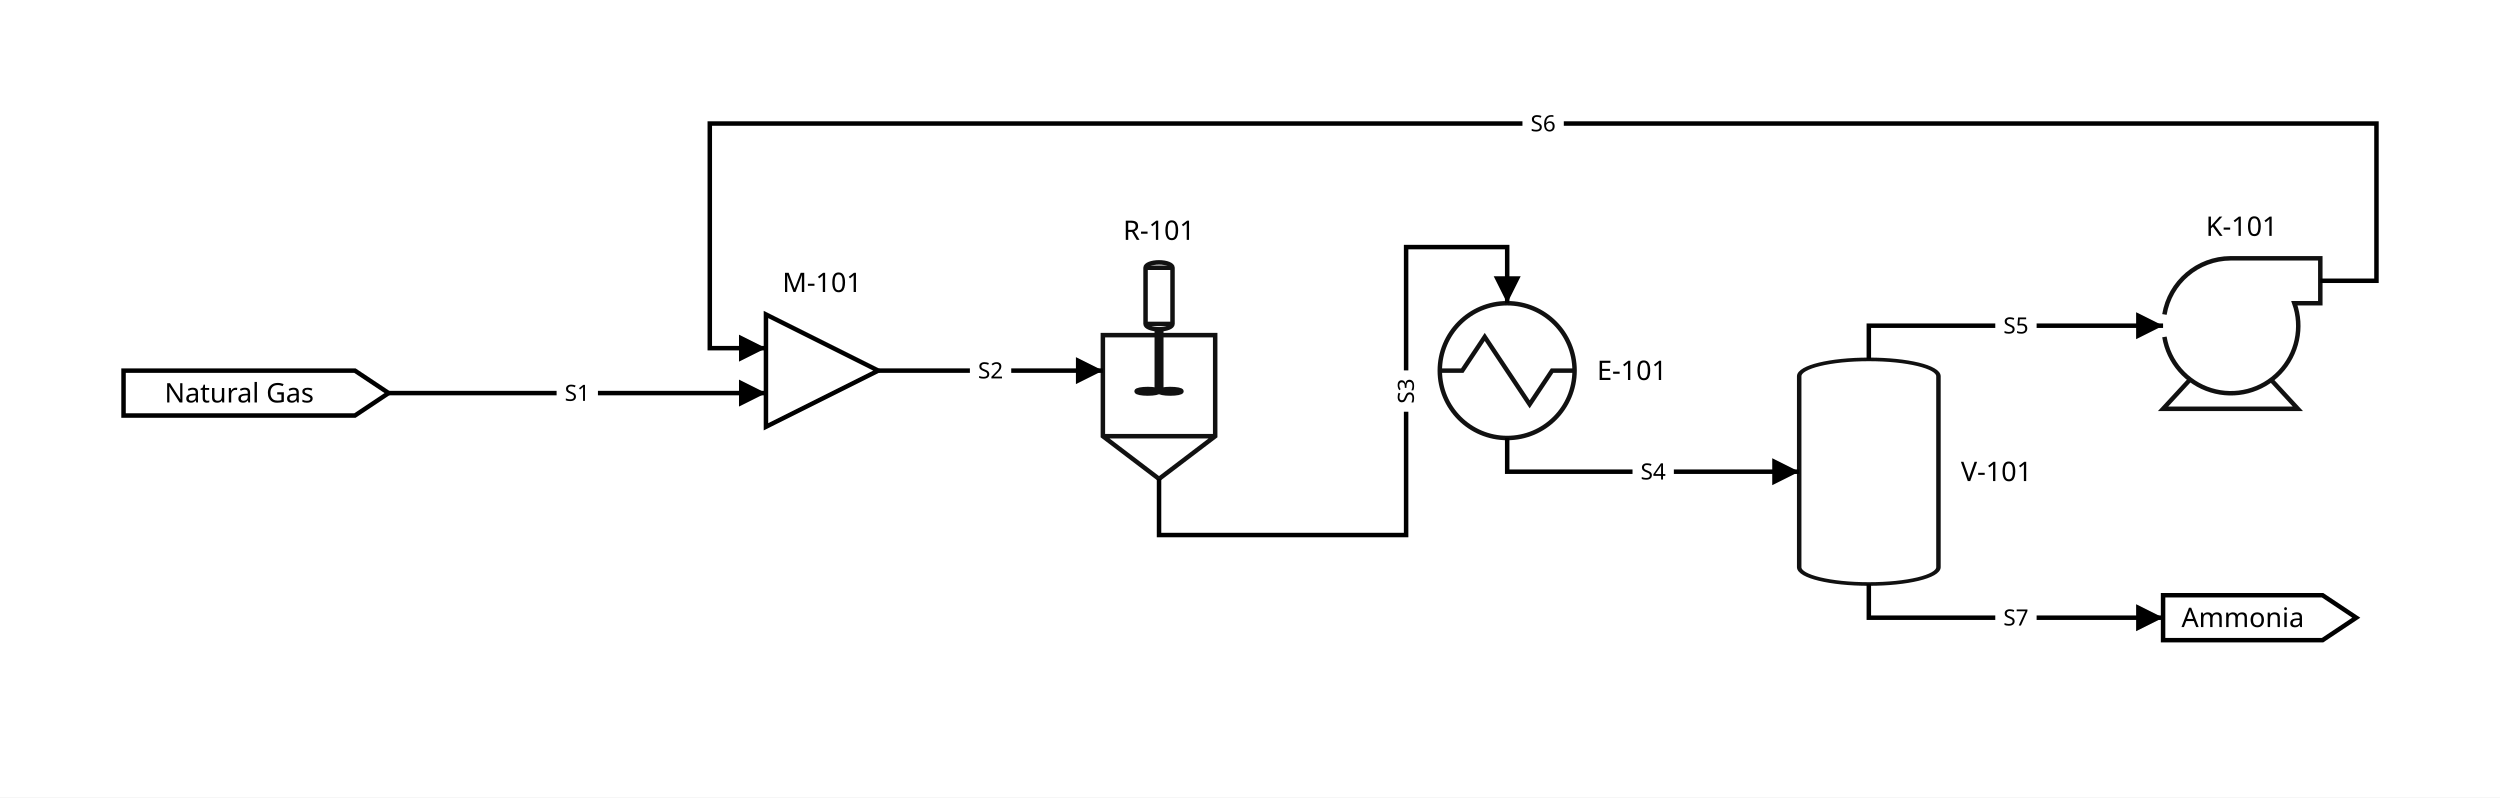
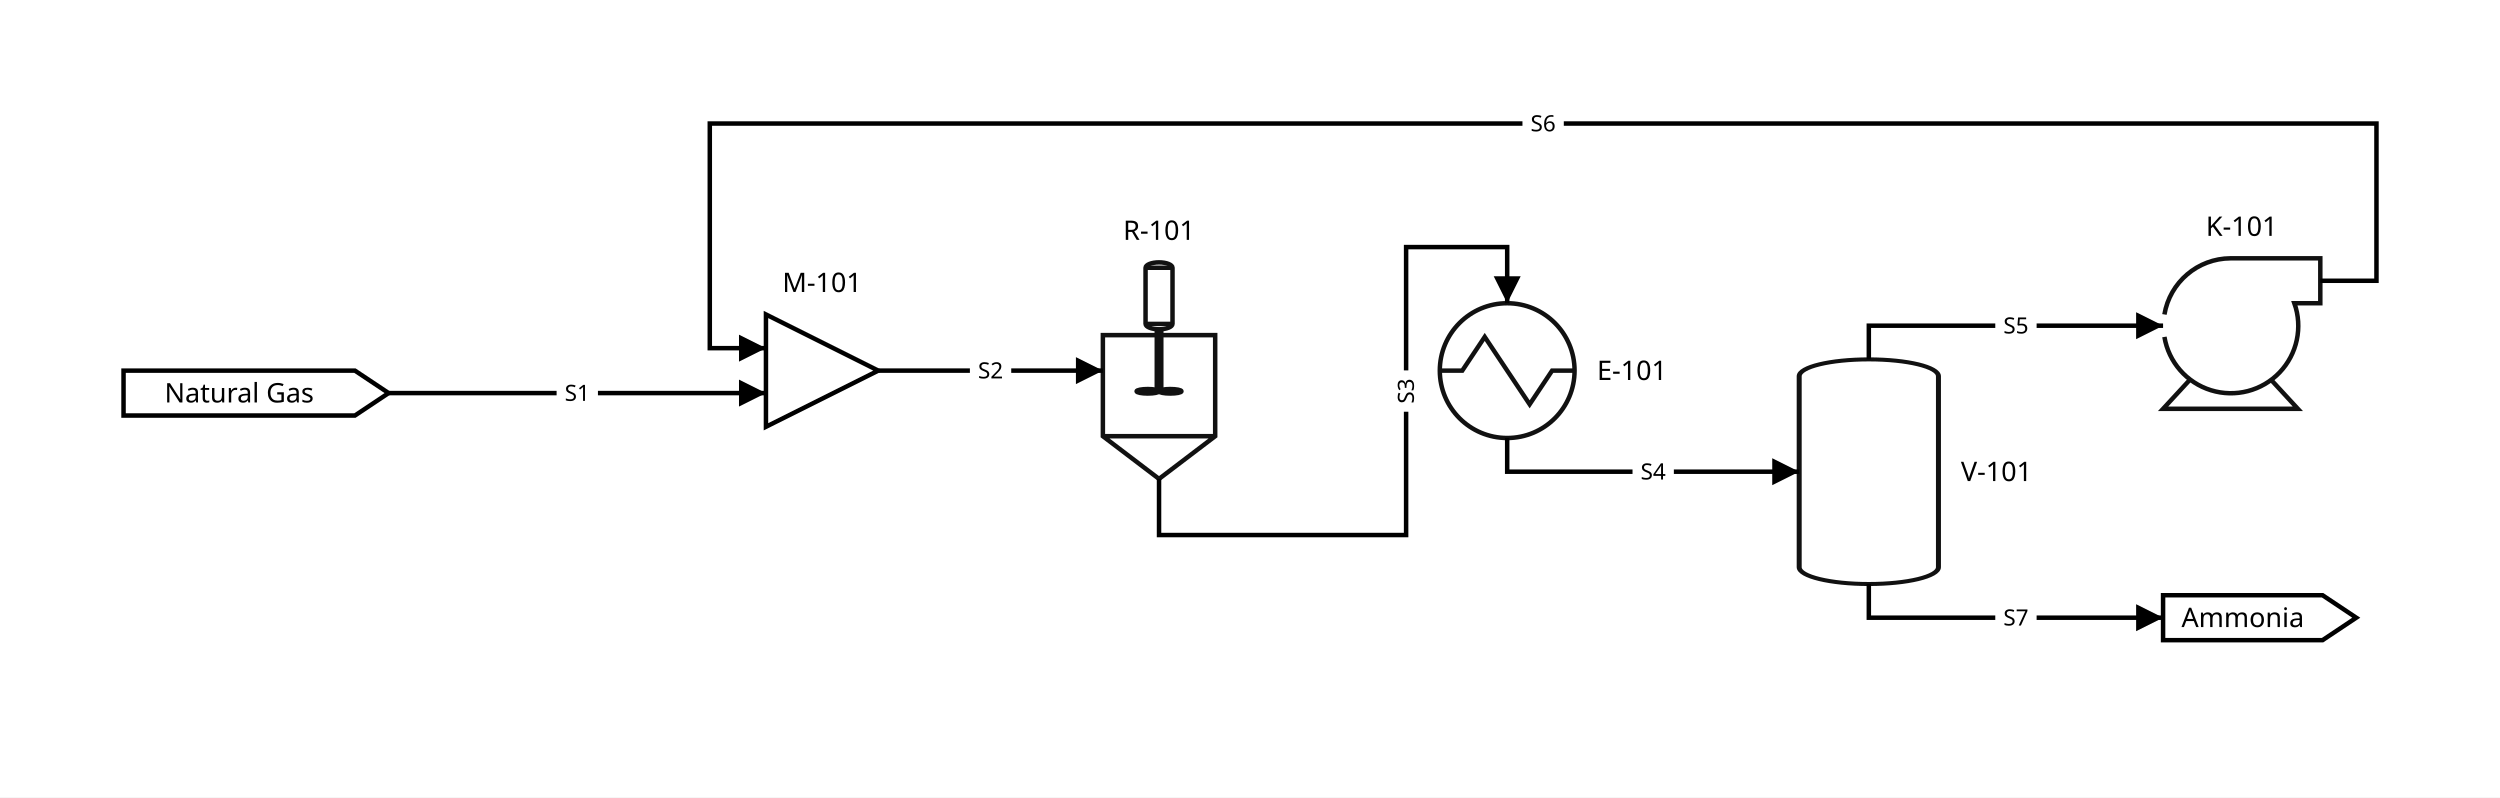
<svg xmlns="http://www.w3.org/2000/svg" width="1113" height="355" viewBox="-73.0 -65.0 1113.0 355.0">
  <rect x="-73.0" y="-65.0" width="1113.0" height="355.0" fill="white" />
  <defs>
    <marker id="arrow_black" viewBox="0 0 10 10" refX="10" refY="5" markerWidth="12" markerHeight="12" markerUnits="userSpaceOnUse" orient="auto-start-reverse">
      <path d="M 0 0 L 10 5 L 0 10 z" fill="black" />
    </marker>
    <symbol id="sym_compressor" viewBox="0 0 70.0 67.0" overflow="visible">
      <path d="M 12.0 54.0 L 0.0 67.0 L 60.0 67.0 L 48.0 54.0" fill="none" stroke="#111" stroke-width="2.0" />
      <path d="M 0.6 25.0 A 30.0 30.0 0.0 0 1 30.0 0.0 L 70.0 0.0 L 70.0 20.0 L 58.45 20.0 A 30.0 30.0 0.0 0 1 51.859 50.83 A 30.0 30.0 0.0 0 1 21.341 58.742 A 30.0 30.0 0.0 0 1 0.6 35.0" fill="none" stroke="#111" stroke-width="2.0" />
    </symbol>
    <symbol id="sym_hex" viewBox="0 0 60.0 60.0" overflow="visible">
      <ellipse cx="30.0" cy="30.0" rx="30.0" ry="30.0" fill="none" stroke="#111" stroke-width="2.0" />
      <path d="M 0.0 30.0 L 10.0 30.0 L 20.0 15.0 L 40.0 45.0 L 50.0 30.0 L 60.0 30.0" fill="none" stroke="#111" stroke-width="2.0" />
    </symbol>
    <symbol id="sym_mixer" viewBox="0 0 50.0 50.0" overflow="visible">
      <polygon points="0,0 50,25 0,50" fill="none" stroke="black" stroke-width="2" />
    </symbol>
    <symbol id="sym_reactor" viewBox="0 0 50.0 96.4" overflow="visible">
      <path d="M 31.0 2.4 L 31.0 27.4 A 6.0 2.4 0.0 0 1 25.0 29.8 A 6.0 2.4 0.0 0 1 19.0 27.4 L 19.0 2.4 A 6.0 2.4 0.0 0 1 25.0 0.0 A 6.0 2.4 0.0 0 1 31.0 2.4 Z" fill="none" stroke="#111" stroke-width="2.0" />
      <path d="M 26.0 32.4 L 50.0 32.4 L 50.0 77.4 L 25.0 96.4 L 0.0 77.4 L 0.0 32.4 L 24.0 32.4 M 19.0 2.4 L 31.0 2.4 M 19.0 27.4 L 31.0 27.4 M 24.0 29.4 L 24.0 56.9 M 26.0 29.4 L 26.0 56.9 M 0.0 77.4 L 50.0 77.4" fill="none" stroke="#111" stroke-width="2.0" />
      <ellipse cx="30.0" cy="57.4" rx="5.0" ry="1.0" fill="none" stroke="#111" stroke-width="2.0" />
      <ellipse cx="20.0" cy="57.4" rx="5.0" ry="1.0" fill="none" stroke="#111" stroke-width="2.0" />
    </symbol>
    <symbol id="sym_separator" viewBox="0 0 62.0 100.0" overflow="visible">
      <g transform="scale(0.62, 0.5)">
-         <path d="M 0.0 15.0 A 50.0 15.0 0.0 0 1 50.0 0.0 A 50.0 15.0 0.0 0 1 100.0 15.0 L 100.0 185.0 A 50.0 15.0 0.0 0 1 50.0 200.0 A 50.0 15.0 0.0 0 1 0.0 185.0 Z" fill="none" stroke="#111" stroke-width="3.226" />
+         <path d="M 0.0 15.0 A 50.0 15.0 0.0 0 1 50.0 0.0 A 50.0 15.0 0.0 0 1 100.0 15.0 L 100.0 185.0 A 50.0 15.0 0.0 0 1 50.0 200.0 A 50.0 15.0 0.0 0 1 0.0 185.0 Z" fill="none" stroke="#111" stroke-width="3.592" />
      </g>
    </symbol>
  </defs>
  <g id="units">
    <polygon points="-18.0,100.0 85,100.0 100,110.0 85,120.0 -18.0,120.0" fill="transparent" stroke="black" stroke-width="2" />
    <text x="33.5" y="110.0" font-family="sans-serif" font-size="12" text-anchor="middle" dominant-baseline="middle">Natural Gas</text>
    <use href="#sym_mixer" x="268" y="75" width="50.0" height="50.0" />
    <use href="#sym_reactor" x="418" y="51.8" width="50.0" height="96.4" />
    <use href="#sym_hex" x="568" y="70" width="60.0" height="60.0" />
    <use href="#sym_separator" x="728" y="95" width="62.0" height="100.0" />
    <use href="#sym_compressor" x="890" y="50" width="70.0" height="67.0" />
    <polygon points="890.0,200.0 961.0,200.0 976.0,210.0 961.0,220.0 890.0,220.0" fill="transparent" stroke="black" stroke-width="2" />
    <text x="925.5" y="210.0" font-family="sans-serif" font-size="12" text-anchor="middle" dominant-baseline="middle">Ammonia</text>
  </g>
  <g id="streams">
    <path d="M 100.0,110.0 L 268.0,110.0" fill="none" stroke="black" stroke-width="2" marker-end="url(#arrow_black)" />
    <path d="M 318.0,100.0 L 418.0,100.0" fill="none" stroke="black" stroke-width="2" marker-end="url(#arrow_black)" />
    <path d="M 443.0,148.2 L 443.0,173.2 L 553.0,173.2 L 553.0,45.0 L 598.0,45.0 L 598.0,70.0" fill="none" stroke="black" stroke-width="2" marker-end="url(#arrow_black)" />
    <path d="M 598.0,130.0 L 598.0,145.0 L 728.0,145.0" fill="none" stroke="black" stroke-width="2" marker-end="url(#arrow_black)" />
    <path d="M 759.0,95.0 L 759.0,80.0 L 890.0,80.0" fill="none" stroke="black" stroke-width="2" marker-end="url(#arrow_black)" />
    <path d="M 960.0,60.0 L 985.0,60.0 L 985.0,-10.0 L 243.0,-10.0 L 243.0,90.0 L 268.0,90.0" fill="none" stroke="black" stroke-width="2" marker-end="url(#arrow_black)" />
    <path d="M 759.0,195.0 L 759.0,210.0 L 890.0,210.0" fill="none" stroke="black" stroke-width="2" marker-end="url(#arrow_black)" />
    <rect x="174.8" y="103.5" width="18.4" height="13.0" fill="white" />
    <text x="184.0" y="110.0" font-family="sans-serif" font-size="10" text-anchor="middle" dominant-baseline="middle" fill="black">S1</text>
    <rect x="358.8" y="93.5" width="18.4" height="13.0" fill="white" />
    <text x="368.0" y="100.0" font-family="sans-serif" font-size="10" text-anchor="middle" dominant-baseline="middle" fill="black">S2</text>
    <rect x="546.5" y="99.9" width="13.0" height="18.4" fill="white" />
    <text x="553.0" y="109.1" font-family="sans-serif" font-size="10" text-anchor="middle" dominant-baseline="middle" fill="black" transform="rotate(-90, 553.0, 109.1)">S3</text>
    <rect x="653.8" y="138.5" width="18.4" height="13.0" fill="white" />
    <text x="663.0" y="145.0" font-family="sans-serif" font-size="10" text-anchor="middle" dominant-baseline="middle" fill="black">S4</text>
    <rect x="815.3" y="73.5" width="18.4" height="13.0" fill="white" />
    <text x="824.5" y="80.0" font-family="sans-serif" font-size="10" text-anchor="middle" dominant-baseline="middle" fill="black">S5</text>
    <rect x="604.8" y="-16.5" width="18.4" height="13.0" fill="white" />
    <text x="614.0" y="-10.0" font-family="sans-serif" font-size="10" text-anchor="middle" dominant-baseline="middle" fill="black">S6</text>
    <rect x="815.3" y="203.5" width="18.4" height="13.0" fill="white" />
    <text x="824.5" y="210.0" font-family="sans-serif" font-size="10" text-anchor="middle" dominant-baseline="middle" fill="black">S7</text>
  </g>
  <g id="unit_labels">
    <rect x="272.5" y="53.0" width="41.0" height="15.0" fill="white" />
    <text x="293.0" y="65.0" font-family="sans-serif" font-size="12" text-anchor="middle" dominant-baseline="baseline">M-101</text>
    <rect x="422.5" y="29.8" width="41.0" height="15.0" fill="white" />
    <text x="443.0" y="41.8" font-family="sans-serif" font-size="12" text-anchor="middle" dominant-baseline="baseline">R-101</text>
    <rect x="638.0" y="92.5" width="41.0" height="15.0" fill="white" />
    <text x="638.0" y="100.0" font-family="sans-serif" font-size="12" text-anchor="start" dominant-baseline="middle">E-101</text>
    <rect x="800.0" y="137.5" width="41.0" height="15.0" fill="white" />
    <text x="800.0" y="145.0" font-family="sans-serif" font-size="12" text-anchor="start" dominant-baseline="middle">V-101</text>
    <rect x="904.5" y="28.0" width="41.0" height="15.0" fill="white" />
    <text x="925.0" y="40.0" font-family="sans-serif" font-size="12" text-anchor="middle" dominant-baseline="baseline">K-101</text>
  </g>
</svg>
